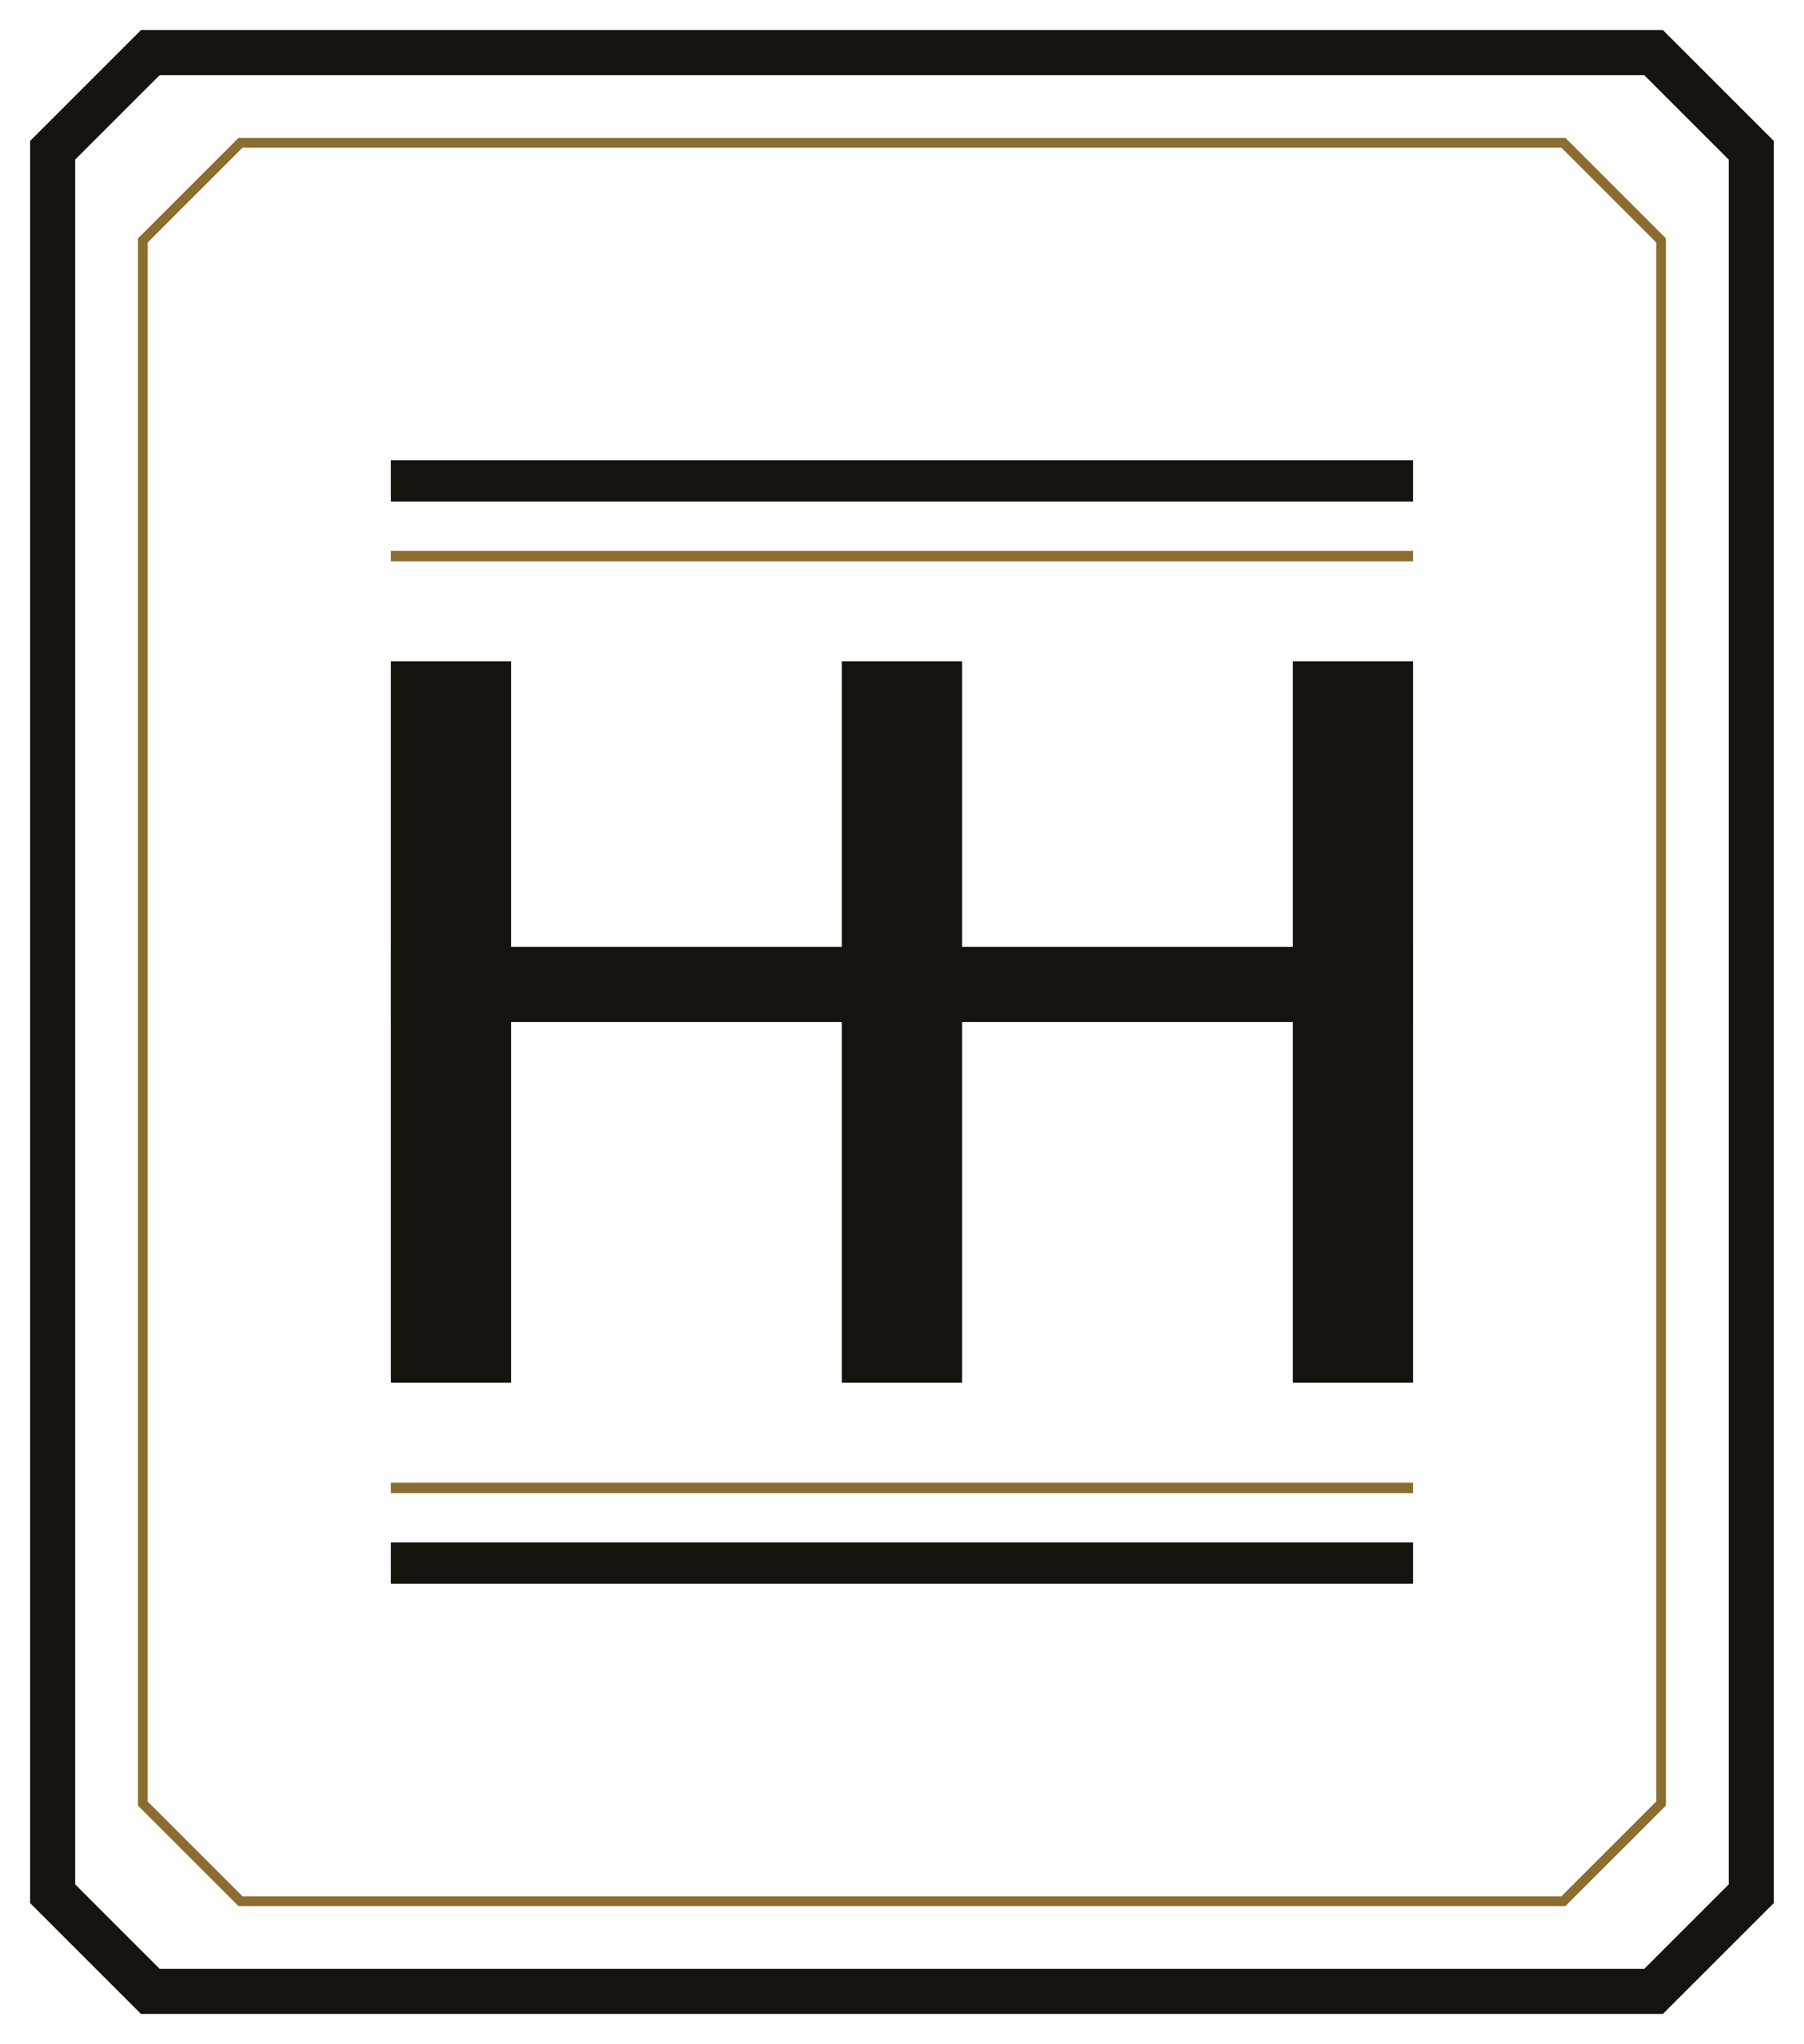
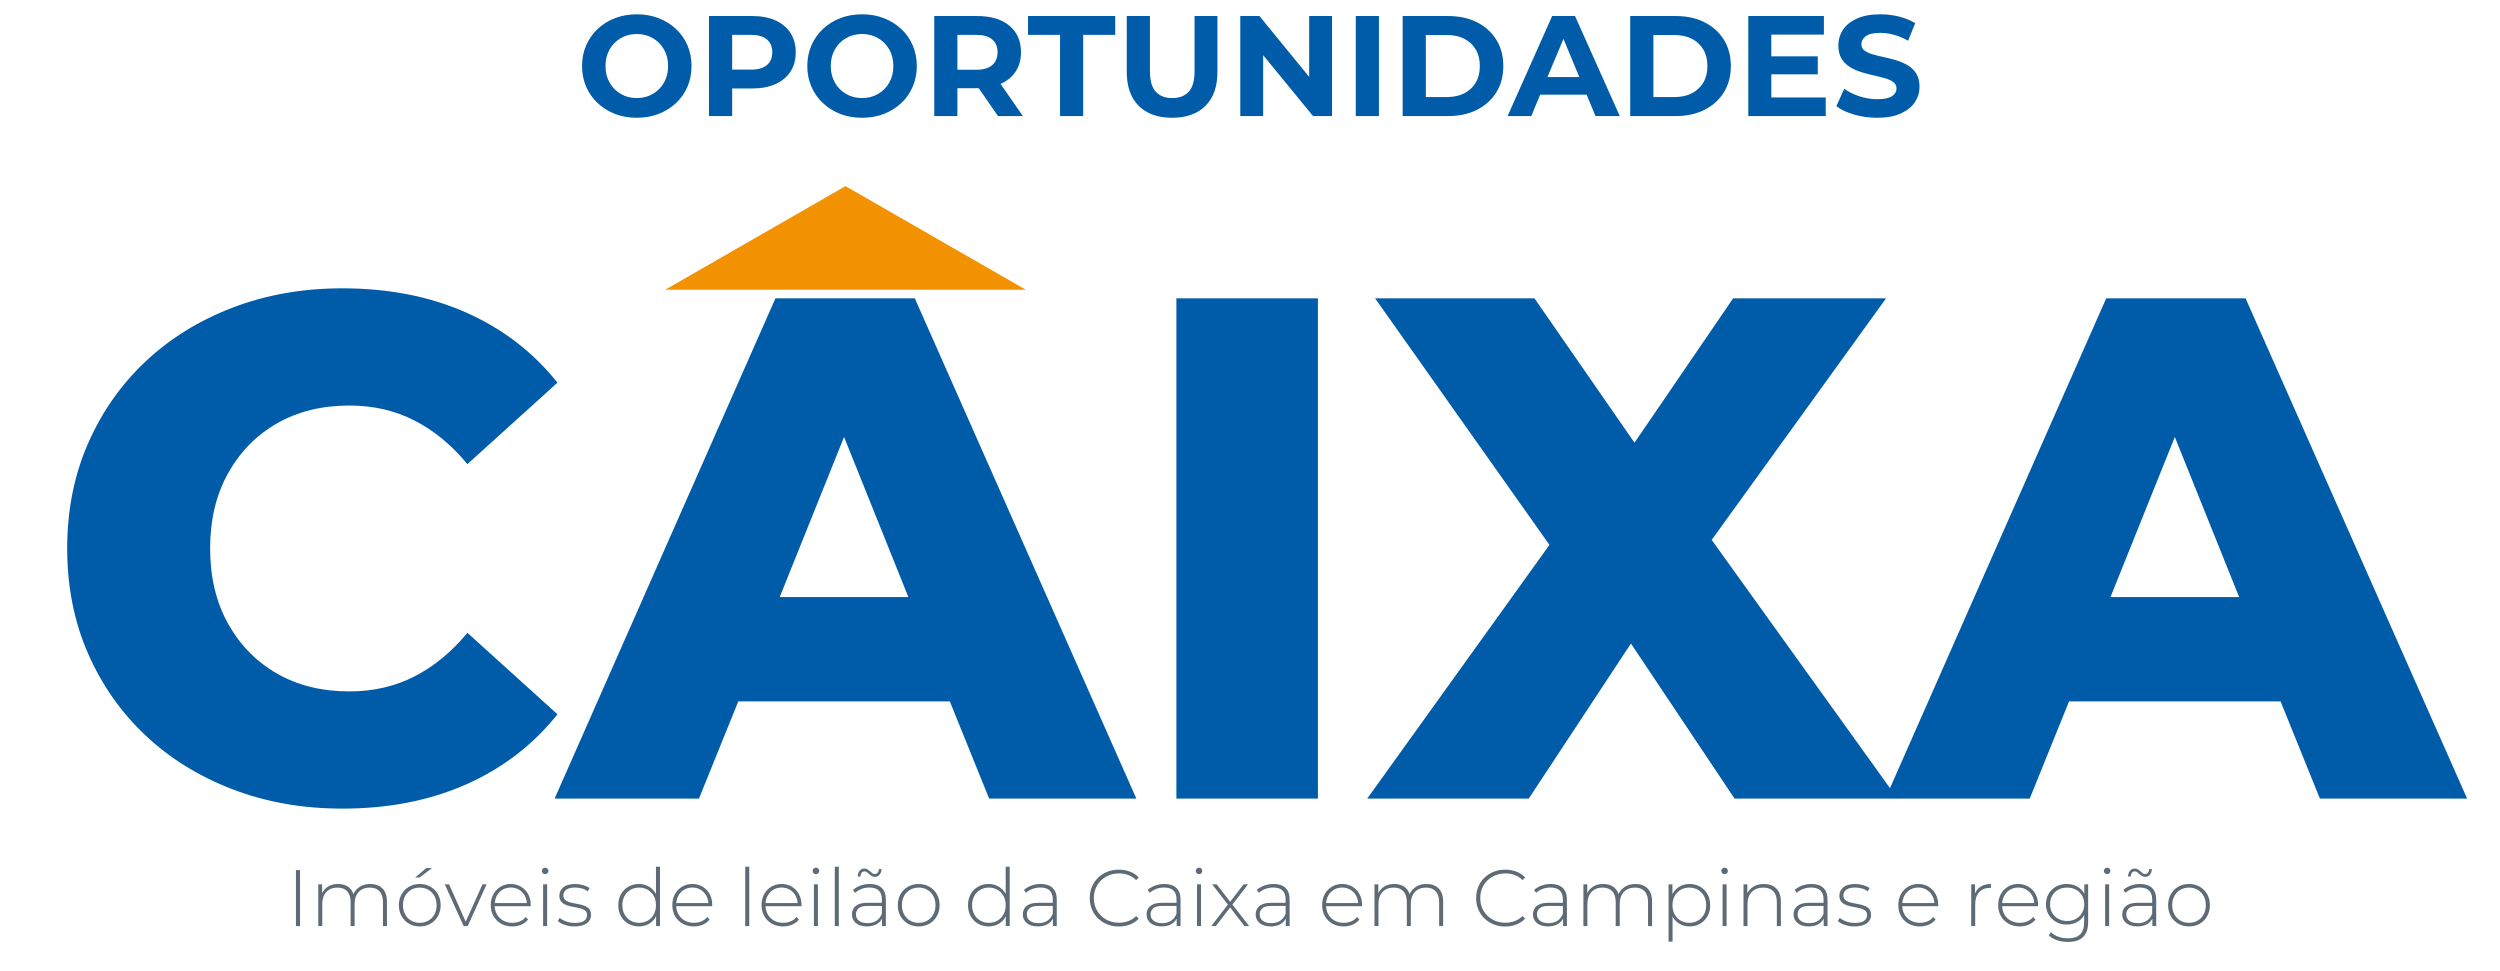
- <svg xmlns="http://www.w3.org/2000/svg" viewBox="0 0 240 272" width="240" height="272" role="img" aria-label="Herrera House">
-   <path d="M20 7 H220 L233 20 V252 L220 265 H20 L7 252 V20 Z" fill="none" stroke="#16130F" stroke-width="6" stroke-linejoin="miter" />
-   <path d="M32 19 H208 L221 32 V240 L208 253 H32 L19 240 V32 Z" fill="none" stroke="#8A6D2F" stroke-width="1.3" stroke-linejoin="miter" />
-   <path d="M52 64 H188" stroke="#16130F" stroke-width="5.5" />
-   <path d="M52 74 H188" stroke="#8A6D2F" stroke-width="1.4" />
-   <g fill="#16130F">
-     <rect x="52" y="88" width="16" height="96" />
-     <rect x="112" y="88" width="16" height="96" />
-     <rect x="172" y="88" width="16" height="96" />
-     <rect x="52" y="126" width="136" height="10" />
-   </g>
-   <path d="M52 198 H188" stroke="#8A6D2F" stroke-width="1.4" />
-   <path d="M52 208 H188" stroke="#16130F" stroke-width="5.5" />
+ <svg xmlns="http://www.w3.org/2000/svg" viewBox="0 0 839.52 325.91" role="img" aria-label="Oportunidades Caixa">
+   <path fill="#005CA9" d="M213.84 39.55L213.84 39.55Q209.86 39.55 206.52 38.26Q203.18 36.96 200.69 34.61Q198.19 32.26 196.82 29.09Q195.46 25.92 195.46 22.18L195.46 22.18Q195.46 18.43 196.82 15.26Q198.19 12.10 200.69 9.74Q203.18 7.39 206.52 6.10Q209.86 4.80 213.84 4.80L213.84 4.80Q217.82 4.80 221.16 6.10Q224.50 7.39 226.99 9.72Q229.49 12.05 230.86 15.24Q232.22 18.43 232.22 22.18L232.22 22.18Q232.22 25.92 230.86 29.11Q229.49 32.30 226.99 34.63Q224.50 36.96 221.16 38.26Q217.82 39.55 213.84 39.55ZM213.84 32.93L213.84 32.93Q216.82 32.93 219.19 31.56Q221.57 30.19 222.96 27.77Q224.35 25.34 224.35 22.18L224.35 22.18Q224.35 19.01 222.96 16.58Q221.57 14.16 219.19 12.79Q216.82 11.42 213.84 11.42L213.84 11.42Q210.86 11.42 208.49 12.79Q206.11 14.16 204.72 16.58Q203.33 19.01 203.33 22.18L203.33 22.18Q203.33 25.34 204.72 27.77Q206.11 30.19 208.49 31.56Q210.86 32.93 213.84 32.93ZM245.86 38.98L238.08 38.98L238.08 5.38L252.62 5.38Q257.09 5.38 260.38 6.84Q263.66 8.30 265.44 11.04Q267.22 13.78 267.22 17.57L267.22 17.57Q267.22 21.31 265.44 24.05Q263.66 26.78 260.38 28.25Q257.09 29.71 252.62 29.71L252.62 29.71L245.86 29.71L245.86 38.98ZM245.86 11.71L245.86 23.38L252.19 23.38Q255.74 23.38 257.54 21.84Q259.34 20.30 259.34 17.57L259.34 17.57Q259.34 14.78 257.54 13.25Q255.74 11.71 252.19 11.71L252.19 11.71L245.86 11.71ZM289.49 39.55L289.49 39.55Q285.50 39.55 282.17 38.26Q278.83 36.96 276.34 34.61Q273.84 32.26 272.47 29.09Q271.10 25.92 271.10 22.18L271.10 22.18Q271.10 18.43 272.47 15.26Q273.84 12.10 276.34 9.74Q278.83 7.39 282.17 6.10Q285.50 4.80 289.49 4.80L289.49 4.80Q293.47 4.80 296.81 6.10Q300.14 7.39 302.64 9.72Q305.14 12.05 306.50 15.24Q307.87 18.43 307.87 22.18L307.87 22.18Q307.87 25.92 306.50 29.11Q305.14 32.30 302.64 34.63Q300.14 36.96 296.81 38.26Q293.47 39.55 289.49 39.55ZM289.49 32.93L289.49 32.93Q292.46 32.93 294.84 31.56Q297.22 30.19 298.61 27.77Q300.00 25.34 300.00 22.18L300.00 22.18Q300.00 19.01 298.61 16.58Q297.22 14.16 294.84 12.79Q292.46 11.42 289.49 11.42L289.49 11.42Q286.51 11.42 284.14 12.79Q281.76 14.16 280.37 16.58Q278.98 19.01 278.98 22.18L278.98 22.18Q278.98 25.34 280.37 27.77Q281.76 30.19 284.14 31.56Q286.51 32.93 289.49 32.93ZM321.50 38.98L313.73 38.98L313.73 5.38L328.08 5.38Q335.09 5.38 338.98 8.64Q342.86 11.90 342.86 17.57L342.86 17.57Q342.86 21.31 341.06 24.02Q339.26 26.74 336.00 28.18L336.00 28.18L343.49 38.98L335.14 38.98L328.66 29.62Q328.46 29.62 328.27 29.62L328.27 29.62L321.50 29.62L321.50 38.98ZM321.50 11.71L321.50 23.42L327.84 23.42Q331.39 23.42 333.19 21.86Q334.99 20.30 334.99 17.57L334.99 17.57Q334.99 14.78 333.19 13.25Q331.39 11.71 327.84 11.71L327.84 11.71L321.50 11.71ZM363.74 38.98L355.97 38.98L355.97 11.71L345.22 11.71L345.22 5.38L374.50 5.38L374.50 11.71L363.74 11.71L363.74 38.98ZM393.60 39.55L393.60 39.55Q386.45 39.55 382.42 35.57Q378.38 31.58 378.38 24.19L378.38 24.19L378.38 5.38L386.16 5.38L386.16 23.90Q386.16 28.70 388.13 30.82Q390.10 32.93 393.65 32.93L393.65 32.93Q397.20 32.93 399.17 30.82Q401.14 28.70 401.14 23.90L401.14 23.90L401.14 5.38L408.82 5.38L408.82 24.19Q408.82 31.58 404.78 35.57Q400.75 39.55 393.60 39.55ZM424.18 38.98L416.50 38.98L416.50 5.38L422.93 5.38L439.63 25.82L439.63 5.38L447.31 5.38L447.31 38.98L440.93 38.98L424.18 18.53L424.18 38.98ZM463.06 38.98L455.28 38.98L455.28 5.38L463.06 5.38L463.06 38.98ZM486.29 38.98L471.02 38.98L471.02 5.38L486.29 5.38Q491.76 5.38 495.94 7.46Q500.11 9.55 502.46 13.32Q504.82 17.09 504.82 22.18L504.82 22.18Q504.82 27.26 502.46 31.03Q500.11 34.80 495.94 36.89Q491.76 38.98 486.29 38.98L486.29 38.98ZM478.80 11.76L478.80 32.59L485.90 32.59Q489.26 32.59 491.74 31.32Q494.21 30.05 495.58 27.72Q496.94 25.39 496.94 22.18L496.94 22.18Q496.94 18.96 495.58 16.63Q494.21 14.30 491.74 13.03Q489.26 11.76 485.90 11.76L485.90 11.76L478.80 11.76ZM514.22 38.98L506.26 38.98L521.23 5.38L528.91 5.38L543.94 38.98L535.78 38.98L532.80 31.78L517.20 31.78L514.22 38.98ZM525.02 13.06L519.65 25.87L530.35 25.87L525.02 13.06ZM562.70 38.98L547.44 38.98L547.44 5.38L562.70 5.38Q568.18 5.38 572.35 7.46Q576.53 9.55 578.88 13.32Q581.23 17.09 581.23 22.18L581.23 22.18Q581.23 27.26 578.88 31.03Q576.53 34.80 572.35 36.89Q568.18 38.98 562.70 38.98L562.70 38.98ZM555.22 11.76L555.22 32.59L562.32 32.59Q565.68 32.59 568.15 31.32Q570.62 30.05 571.99 27.72Q573.36 25.39 573.36 22.18L573.36 22.18Q573.36 18.96 571.99 16.63Q570.62 14.30 568.15 13.03Q565.68 11.76 562.32 11.76L562.32 11.76L555.22 11.76ZM613.10 38.98L587.09 38.98L587.09 5.38L612.48 5.38L612.48 11.62L594.82 11.62L594.82 18.91L610.42 18.91L610.42 24.96L594.82 24.96L594.82 32.74L613.10 32.74L613.10 38.98ZM630.34 39.55L630.34 39.55Q626.30 39.55 622.61 38.47Q618.91 37.39 616.66 35.66L616.66 35.66L619.30 29.81Q621.41 31.34 624.38 32.33Q627.36 33.31 630.38 33.31L630.38 33.31Q633.84 33.31 635.35 32.30Q636.86 31.30 636.86 29.71L636.86 29.71Q636.86 28.37 635.81 27.58Q634.75 26.78 633.00 26.28Q631.25 25.78 629.18 25.32Q627.12 24.86 625.03 24.22Q622.94 23.57 621.19 22.49Q619.44 21.41 618.38 19.66Q617.33 17.90 617.33 15.26L617.33 15.26Q617.33 12.38 618.89 10.01Q620.45 7.63 623.59 6.22Q626.74 4.80 631.49 4.80L631.49 4.80Q634.66 4.80 637.73 5.57Q640.80 6.34 643.15 7.78L643.15 7.78L640.75 13.68Q638.40 12.34 636.02 11.69Q633.65 11.04 631.44 11.04L631.44 11.04Q627.98 11.04 626.52 12.17Q625.06 13.30 625.06 14.88L625.06 14.88Q625.06 16.18 626.11 16.97Q627.17 17.76 628.90 18.26Q630.62 18.77 632.71 19.20Q634.80 19.63 636.89 20.28Q638.98 20.93 640.73 21.98Q642.48 23.04 643.54 24.77Q644.59 26.50 644.59 29.14L644.59 29.14Q644.59 31.97 643.03 34.32Q641.47 36.67 638.30 38.11Q635.14 39.55 630.34 39.55Z" />
+   <path fill="#005CA9" d="M114.96 271.54L114.96 271.54Q95.04 271.54 78.12 265.06Q61.20 258.58 48.84 246.94Q36.48 235.30 29.52 219.34Q22.56 203.38 22.56 184.18L22.56 184.18Q22.56 164.98 29.52 149.02Q36.48 133.06 48.84 121.42Q61.20 109.78 78.12 103.30Q95.04 96.82 114.96 96.82L114.96 96.82Q138.24 96.82 156.60 104.98Q174.96 113.14 187.20 128.50L187.20 128.50L156.96 155.86Q149.04 146.26 139.20 141.22Q129.36 136.18 117.36 136.18L117.36 136.18Q103.44 136.18 93.00 142.18Q82.56 148.18 76.56 158.98Q70.56 169.78 70.56 184.18L70.56 184.18Q70.56 198.58 76.56 209.38Q82.56 220.18 93.00 226.18Q103.44 232.18 117.36 232.18L117.36 232.18Q129.36 232.18 139.20 227.14Q149.04 222.10 156.96 212.50L156.96 212.50L187.20 239.86Q174.96 255.22 156.60 263.38Q138.24 271.54 114.96 271.54ZM234.72 268.18L186.24 268.18L260.40 100.18L307.20 100.18L381.60 268.18L332.16 268.18L318.96 235.54L247.92 235.54L234.72 268.18ZM283.44 146.74L261.84 200.50L305.04 200.50L283.44 146.74ZM442.56 268.18L395.04 268.18L395.04 100.18L442.56 100.18L442.56 268.18ZM513.36 268.18L459.12 268.18L520.32 182.98L461.76 100.18L515.28 100.18L548.88 148.66L582 100.18L633.36 100.18L574.80 181.30L637.20 268.18L582.48 268.18L547.68 216.10L513.36 268.18ZM681.60 268.18L633.12 268.18L707.28 100.18L754.08 100.18L828.48 268.18L779.04 268.18L765.84 235.54L694.80 235.54L681.60 268.18ZM730.32 146.74L708.72 200.50L751.92 200.50L730.32 146.74Z" />
+   <path fill="#F39200" d="M223.36 97.30L283.92 62.50L344.48 97.30Z" />
+   <path fill="#5E6A75" d="M100.75 310.99L99.38 310.99L99.38 292.18L100.75 292.18L100.75 310.99ZM108.22 310.99L106.88 310.99L106.88 296.96L108.17 296.96L108.17 299.94Q108.87 298.49 110.25 297.67Q111.63 296.85 113.54 296.85L113.54 296.85Q115.42 296.85 116.77 297.70Q118.11 298.55 118.68 300.24L118.68 300.24Q119.38 298.71 120.84 297.78Q122.31 296.85 124.35 296.85L124.35 296.85Q126.90 296.85 128.42 298.34Q129.94 299.84 129.94 302.79L129.94 302.79L129.94 310.99L128.60 310.99L128.60 302.90Q128.60 300.54 127.44 299.30Q126.28 298.06 124.21 298.06L124.21 298.06Q121.82 298.06 120.45 299.54Q119.08 301.02 119.08 303.52L119.08 303.52L119.08 310.99L117.74 310.99L117.74 302.90Q117.74 300.54 116.58 299.30Q115.42 298.06 113.35 298.06L113.35 298.06Q110.96 298.06 109.59 299.54Q108.22 301.02 108.22 303.52L108.22 303.52L108.22 310.99ZM140.96 311.10L140.96 311.10Q138.94 311.10 137.36 310.19Q135.77 309.27 134.86 307.66Q133.94 306.05 133.94 303.98L133.94 303.98Q133.94 301.88 134.86 300.28Q135.77 298.68 137.36 297.77Q138.94 296.85 140.96 296.85L140.96 296.85Q142.98 296.85 144.56 297.77Q146.15 298.68 147.06 300.28Q147.98 301.88 147.98 303.98L147.98 303.98Q147.98 306.05 147.06 307.66Q146.15 309.27 144.56 310.19Q142.98 311.10 140.96 311.10ZM140.96 309.89L140.96 309.89Q142.57 309.89 143.85 309.15Q145.13 308.41 145.87 307.07Q146.61 305.72 146.61 303.98L146.61 303.98Q146.61 302.20 145.87 300.87Q145.13 299.54 143.85 298.80Q142.57 298.06 140.96 298.06L140.96 298.06Q139.35 298.06 138.07 298.80Q136.79 299.54 136.06 300.87Q135.32 302.20 135.32 303.98L135.32 303.98Q135.32 305.72 136.06 307.07Q136.79 308.41 138.07 309.15Q139.35 309.89 140.96 309.89ZM140.88 294.68L139.43 294.68L143.16 291.50L145.10 291.50L140.88 294.68ZM157.06 310.99L155.69 310.99L149.37 296.96L150.80 296.96L156.39 309.51L162.03 296.96L163.41 296.96L157.06 310.99ZM172.03 311.10L172.03 311.10Q169.91 311.10 168.28 310.19Q166.66 309.27 165.73 307.66Q164.80 306.05 164.80 303.98L164.80 303.98Q164.80 301.88 165.68 300.28Q166.55 298.68 168.07 297.77Q169.59 296.85 171.52 296.85L171.52 296.85Q173.43 296.85 174.95 297.75Q176.47 298.65 177.34 300.24Q178.22 301.83 178.22 303.92L178.22 303.92Q178.22 304.00 178.20 304.11Q178.19 304.22 178.19 304.30L178.19 304.30L166.12 304.30Q166.20 305.97 166.98 307.23Q167.76 308.49 169.08 309.19Q170.39 309.89 172.06 309.89L172.06 309.89Q173.40 309.89 174.57 309.41Q175.74 308.92 176.55 307.93L176.55 307.93L177.33 308.81Q176.39 309.94 175.02 310.52Q173.65 311.10 172.03 311.10ZM166.15 303.25L166.15 303.25L176.93 303.25Q176.82 301.75 176.09 300.56Q175.37 299.38 174.18 298.71Q173.00 298.04 171.52 298.04L171.52 298.04Q170.04 298.04 168.86 298.71Q167.68 299.38 166.97 300.56Q166.25 301.75 166.15 303.25ZM183.73 310.99L182.38 310.99L182.38 296.96L183.73 296.96L183.73 310.99ZM183.05 293.55L183.05 293.55Q182.60 293.55 182.28 293.22Q181.95 292.90 181.95 292.47L181.95 292.47Q181.95 292.01 182.28 291.69Q182.60 291.37 183.05 291.37L183.05 291.37Q183.51 291.37 183.83 291.68Q184.16 291.99 184.16 292.44L184.16 292.44Q184.16 292.90 183.85 293.22Q183.54 293.55 183.05 293.55ZM192.95 311.10L192.95 311.10Q191.20 311.10 189.68 310.59Q188.16 310.08 187.33 309.30L187.33 309.30L187.95 308.22Q188.75 308.92 190.10 309.42Q191.44 309.92 193.00 309.92L193.00 309.92Q195.23 309.92 196.19 309.19Q197.14 308.47 197.14 307.28L197.14 307.28Q197.14 306.42 196.64 305.93Q196.15 305.43 195.31 305.16Q194.48 304.89 193.48 304.72Q192.49 304.54 191.50 304.33Q190.50 304.11 189.67 303.71Q188.83 303.30 188.34 302.59Q187.84 301.88 187.84 300.70L187.84 300.70Q187.84 299.11 189.17 297.98Q190.50 296.85 193.16 296.85L193.16 296.85Q194.48 296.85 195.81 297.23Q197.14 297.61 197.97 298.22L197.97 298.22L197.35 299.30Q196.47 298.65 195.37 298.34Q194.26 298.04 193.13 298.04L193.13 298.04Q191.09 298.04 190.14 298.79Q189.18 299.54 189.18 300.67L189.18 300.67Q189.18 301.56 189.68 302.08Q190.18 302.61 191.01 302.89Q191.84 303.17 192.84 303.34Q193.83 303.52 194.83 303.73Q195.82 303.95 196.66 304.34Q197.49 304.73 197.99 305.41Q198.48 306.10 198.48 307.26L198.48 307.26Q198.48 308.98 197.06 310.04Q195.63 311.10 192.95 311.10ZM214.56 311.10L214.56 311.10Q212.60 311.10 211.02 310.20Q209.45 309.30 208.54 307.69Q207.62 306.07 207.62 303.98L207.62 303.98Q207.62 301.85 208.54 300.25Q209.45 298.65 211.02 297.75Q212.60 296.85 214.56 296.85L214.56 296.85Q216.41 296.85 217.92 297.73Q219.42 298.60 220.28 300.19L220.28 300.19L220.28 291.05L221.63 291.05L221.63 310.99L220.31 310.99L220.31 307.69Q219.50 309.30 217.99 310.20Q216.47 311.10 214.56 311.10ZM214.64 309.89L214.64 309.89Q216.25 309.89 217.53 309.15Q218.81 308.41 219.54 307.07Q220.28 305.72 220.28 303.98L220.28 303.98Q220.28 302.20 219.54 300.87Q218.81 299.54 217.53 298.80Q216.25 298.06 214.64 298.06L214.64 298.06Q213.03 298.06 211.75 298.80Q210.47 299.54 209.73 300.87Q208.99 302.20 208.99 303.98L208.99 303.98Q208.99 305.72 209.73 307.07Q210.47 308.41 211.75 309.15Q213.03 309.89 214.64 309.89ZM233.00 311.10L233.00 311.10Q230.87 311.10 229.25 310.19Q227.62 309.27 226.69 307.66Q225.77 306.05 225.77 303.98L225.77 303.98Q225.77 301.88 226.64 300.28Q227.51 298.68 229.03 297.77Q230.55 296.85 232.49 296.85L232.49 296.85Q234.40 296.85 235.91 297.75Q237.43 298.65 238.31 300.24Q239.18 301.83 239.18 303.92L239.18 303.92Q239.18 304.00 239.17 304.11Q239.15 304.22 239.15 304.30L239.15 304.30L227.08 304.30Q227.16 305.97 227.94 307.23Q228.72 308.49 230.04 309.19Q231.36 309.89 233.02 309.89L233.02 309.89Q234.37 309.89 235.54 309.41Q236.71 308.92 237.51 307.93L237.51 307.93L238.29 308.81Q237.35 309.94 235.98 310.52Q234.61 311.10 233.00 311.10ZM227.11 303.25L227.11 303.25L237.89 303.25Q237.78 301.75 237.06 300.56Q236.33 299.38 235.15 298.71Q233.97 298.04 232.49 298.04L232.49 298.04Q231.01 298.04 229.83 298.71Q228.64 299.38 227.93 300.56Q227.22 301.75 227.11 303.25ZM251.60 310.99L250.25 310.99L250.25 291.05L251.60 291.05L251.60 310.99ZM262.97 311.10L262.97 311.10Q260.85 311.10 259.22 310.19Q257.59 309.27 256.67 307.66Q255.74 306.05 255.74 303.98L255.74 303.98Q255.74 301.88 256.61 300.28Q257.49 298.68 259.00 297.77Q260.52 296.85 262.46 296.85L262.46 296.85Q264.37 296.85 265.89 297.75Q267.40 298.65 268.28 300.24Q269.15 301.83 269.15 303.92L269.15 303.92Q269.15 304.00 269.14 304.11Q269.12 304.22 269.12 304.30L269.12 304.30L257.06 304.30Q257.14 305.97 257.92 307.23Q258.70 308.49 260.01 309.19Q261.33 309.89 263.00 309.89L263.00 309.89Q264.34 309.89 265.51 309.41Q266.68 308.92 267.48 307.93L267.48 307.93L268.26 308.81Q267.32 309.94 265.95 310.52Q264.58 311.10 262.97 311.10ZM257.08 303.25L257.08 303.25L267.86 303.25Q267.75 301.75 267.03 300.56Q266.30 299.38 265.12 298.71Q263.94 298.04 262.46 298.04L262.46 298.04Q260.98 298.04 259.80 298.71Q258.61 299.38 257.90 300.56Q257.19 301.75 257.08 303.25ZM274.66 310.99L273.32 310.99L273.32 296.96L274.66 296.96L274.66 310.99ZM273.99 293.55L273.99 293.55Q273.53 293.55 273.21 293.22Q272.89 292.90 272.89 292.47L272.89 292.47Q272.89 292.01 273.21 291.69Q273.53 291.37 273.99 291.37L273.99 291.37Q274.45 291.37 274.77 291.68Q275.09 291.99 275.09 292.44L275.09 292.44Q275.09 292.90 274.78 293.22Q274.47 293.55 273.99 293.55ZM281.68 310.99L280.33 310.99L280.33 291.05L281.68 291.05L281.68 310.99ZM297.48 310.99L296.19 310.99L296.19 308.49Q295.55 309.70 294.27 310.40Q292.99 311.10 291.14 311.10L291.14 311.10Q288.77 311.10 287.43 309.98Q286.09 308.87 286.09 307.09L286.09 307.09Q286.09 306.02 286.58 305.13Q287.08 304.25 288.22 303.71Q289.37 303.17 291.33 303.17L291.33 303.17L296.14 303.17L296.14 302.04Q296.14 298.04 291.97 298.04L291.97 298.04Q290.52 298.04 289.26 298.53Q287.99 299.03 287.13 299.81L287.13 299.81L286.46 298.84Q287.51 297.90 288.98 297.38Q290.44 296.85 292.08 296.85L292.08 296.85Q294.69 296.85 296.09 298.17Q297.48 299.49 297.48 302.09L297.48 302.09L297.48 310.99ZM296.14 306.85L296.14 306.85L296.14 304.22L291.35 304.22Q289.18 304.22 288.30 305.02Q287.43 305.83 287.43 307.04L287.43 307.04Q287.43 308.41 288.45 309.20Q289.47 310.00 291.33 310.00L291.33 310.00Q293.10 310.00 294.32 309.19Q295.55 308.38 296.14 306.85ZM293.80 294.46L293.80 294.46Q293.18 294.46 292.73 294.18Q292.27 293.90 291.88 293.53Q291.49 293.17 291.13 292.89Q290.76 292.61 290.33 292.61L290.33 292.61Q289.71 292.61 289.34 293.08Q288.96 293.55 288.91 294.35L288.91 294.35L288.02 294.35Q288.07 293.14 288.68 292.40Q289.28 291.67 290.25 291.67L290.25 291.67Q290.87 291.67 291.33 291.95Q291.78 292.23 292.17 292.59Q292.56 292.96 292.93 293.24Q293.29 293.52 293.72 293.52L293.72 293.52Q294.34 293.52 294.71 293.05Q295.09 292.58 295.14 291.83L295.14 291.83L296.03 291.83Q295.98 292.98 295.37 293.72Q294.77 294.46 293.80 294.46ZM308.50 311.10L308.50 311.10Q306.49 311.10 304.90 310.19Q303.32 309.27 302.40 307.66Q301.49 306.05 301.49 303.98L301.49 303.98Q301.49 301.88 302.40 300.28Q303.32 298.68 304.90 297.77Q306.49 296.85 308.50 296.85L308.50 296.85Q310.52 296.85 312.11 297.77Q313.69 298.68 314.61 300.28Q315.52 301.88 315.52 303.98L315.52 303.98Q315.52 306.05 314.61 307.66Q313.69 309.27 312.11 310.19Q310.52 311.10 308.50 311.10ZM308.50 309.89L308.50 309.89Q310.12 309.89 311.39 309.15Q312.67 308.41 313.41 307.07Q314.15 305.72 314.15 303.98L314.15 303.98Q314.15 302.20 313.41 300.87Q312.67 299.54 311.39 298.80Q310.12 298.06 308.50 298.06L308.50 298.06Q306.89 298.06 305.61 298.80Q304.34 299.54 303.60 300.87Q302.86 302.20 302.86 303.98L302.86 303.98Q302.86 305.72 303.60 307.07Q304.34 308.41 305.61 309.15Q306.89 309.89 308.50 309.89ZM332.00 311.10L332.00 311.10Q330.03 311.10 328.46 310.20Q326.89 309.30 325.98 307.69Q325.06 306.07 325.06 303.98L325.06 303.98Q325.06 301.85 325.98 300.25Q326.89 298.65 328.46 297.75Q330.03 296.85 332.00 296.85L332.00 296.85Q333.85 296.85 335.36 297.73Q336.86 298.60 337.72 300.19L337.72 300.19L337.72 291.05L339.07 291.05L339.07 310.99L337.75 310.99L337.75 307.69Q336.94 309.30 335.42 310.20Q333.91 311.10 332.00 311.10ZM332.08 309.89L332.08 309.89Q333.69 309.89 334.97 309.15Q336.24 308.41 336.98 307.07Q337.72 305.72 337.72 303.98L337.72 303.98Q337.72 302.20 336.98 300.87Q336.24 299.54 334.97 298.80Q333.69 298.06 332.08 298.06L332.08 298.06Q330.46 298.06 329.19 298.80Q327.91 299.54 327.17 300.87Q326.43 302.20 326.43 303.98L326.43 303.98Q326.43 305.72 327.17 307.07Q327.91 308.41 329.19 309.15Q330.46 309.89 332.08 309.89ZM354.87 310.99L353.58 310.99L353.58 308.49Q352.94 309.70 351.66 310.40Q350.38 311.10 348.53 311.10L348.53 311.10Q346.16 311.10 344.82 309.98Q343.47 308.87 343.47 307.09L343.47 307.09Q343.47 306.02 343.97 305.13Q344.47 304.25 345.61 303.71Q346.75 303.17 348.72 303.17L348.72 303.17L353.53 303.17L353.53 302.04Q353.53 298.04 349.36 298.04L349.36 298.04Q347.91 298.04 346.65 298.53Q345.38 299.03 344.52 299.81L344.52 299.81L343.85 298.84Q344.90 297.90 346.36 297.38Q347.83 296.85 349.47 296.85L349.47 296.85Q352.08 296.85 353.47 298.17Q354.87 299.49 354.87 302.09L354.87 302.09L354.87 310.99ZM353.53 306.85L353.53 306.85L353.53 304.22L348.74 304.22Q346.57 304.22 345.69 305.02Q344.82 305.83 344.82 307.04L344.82 307.04Q344.82 308.41 345.84 309.20Q346.86 310.00 348.72 310.00L348.72 310.00Q350.49 310.00 351.71 309.19Q352.94 308.38 353.53 306.85ZM375.70 311.13L375.70 311.13Q373.61 311.13 371.83 310.41Q370.06 309.70 368.73 308.41Q367.40 307.12 366.67 305.37Q365.95 303.63 365.95 301.58L365.95 301.58Q365.95 299.51 366.67 297.78Q367.40 296.05 368.73 294.76Q370.06 293.47 371.83 292.75Q373.61 292.04 375.70 292.04L375.70 292.04Q377.69 292.04 379.43 292.69Q381.16 293.33 382.40 294.65L382.40 294.65L381.54 295.54Q380.33 294.35 378.86 293.83Q377.40 293.30 375.76 293.30L375.76 293.30Q373.34 293.30 371.43 294.39Q369.52 295.48 368.42 297.35Q367.32 299.22 367.32 301.58L367.32 301.58Q367.32 303.95 368.42 305.82Q369.52 307.69 371.43 308.77Q373.34 309.86 375.76 309.86L375.76 309.86Q377.40 309.86 378.86 309.33Q380.33 308.79 381.54 307.61L381.54 307.61L382.40 308.49Q381.16 309.81 379.43 310.47Q377.69 311.13 375.70 311.13ZM396.43 310.99L395.14 310.99L395.14 308.49Q394.49 309.70 393.22 310.40Q391.94 311.10 390.08 311.10L390.08 311.10Q387.72 311.10 386.38 309.98Q385.03 308.87 385.03 307.09L385.03 307.09Q385.03 306.02 385.53 305.13Q386.03 304.25 387.17 303.71Q388.31 303.17 390.27 303.17L390.27 303.17L395.08 303.17L395.08 302.04Q395.08 298.04 390.92 298.04L390.92 298.04Q389.47 298.04 388.20 298.53Q386.94 299.03 386.08 299.81L386.08 299.81L385.41 298.84Q386.46 297.90 387.92 297.38Q389.39 296.85 391.03 296.85L391.03 296.85Q393.63 296.85 395.03 298.17Q396.43 299.49 396.43 302.09L396.43 302.09L396.43 310.99ZM395.08 306.85L395.08 306.85L395.08 304.22L390.30 304.22Q388.12 304.22 387.25 305.02Q386.38 305.83 386.38 307.04L386.38 307.04Q386.38 308.41 387.40 309.20Q388.42 310.00 390.27 310.00L390.27 310.00Q392.05 310.00 393.27 309.19Q394.49 308.38 395.08 306.85ZM403.31 310.99L401.97 310.99L401.97 296.96L403.31 296.96L403.31 310.99ZM402.64 293.55L402.64 293.55Q402.18 293.55 401.86 293.22Q401.54 292.90 401.54 292.47L401.54 292.47Q401.54 292.01 401.86 291.69Q402.18 291.37 402.64 291.37L402.64 291.37Q403.09 291.37 403.42 291.68Q403.74 291.99 403.74 292.44L403.74 292.44Q403.74 292.90 403.43 293.22Q403.12 293.55 402.64 293.55ZM408.28 310.99L406.75 310.99L412.34 303.76L407.05 296.96L408.58 296.96L413.09 302.82L417.61 296.96L419.11 296.96L413.85 303.76L419.49 310.99L417.91 310.99L413.09 304.73L408.28 310.99ZM433.07 310.99L431.78 310.99L431.78 308.49Q431.13 309.70 429.85 310.40Q428.58 311.10 426.72 311.10L426.72 311.10Q424.36 311.10 423.01 309.98Q421.67 308.87 421.67 307.09L421.67 307.09Q421.67 306.02 422.17 305.13Q422.66 304.25 423.81 303.71Q424.95 303.17 426.91 303.17L426.91 303.17L431.72 303.17L431.72 302.04Q431.72 298.04 427.56 298.04L427.56 298.04Q426.10 298.04 424.84 298.53Q423.58 299.03 422.72 299.81L422.72 299.81L422.04 298.84Q423.09 297.90 424.56 297.38Q426.02 296.85 427.66 296.85L427.66 296.85Q430.27 296.85 431.67 298.17Q433.07 299.49 433.07 302.09L433.07 302.09L433.07 310.99ZM431.72 306.85L431.72 306.85L431.72 304.22L426.94 304.22Q424.76 304.22 423.89 305.02Q423.01 305.83 423.01 307.04L423.01 307.04Q423.01 308.41 424.03 309.20Q425.06 310.00 426.91 310.00L426.91 310.00Q428.68 310.00 429.91 309.19Q431.13 308.38 431.72 306.85ZM451.21 311.10L451.21 311.10Q449.09 311.10 447.46 310.19Q445.83 309.27 444.91 307.66Q443.98 306.05 443.98 303.98L443.98 303.98Q443.98 301.88 444.85 300.28Q445.73 298.68 447.24 297.77Q448.76 296.85 450.70 296.85L450.70 296.85Q452.61 296.85 454.13 297.75Q455.64 298.65 456.52 300.24Q457.39 301.83 457.39 303.92L457.39 303.92Q457.39 304.00 457.38 304.11Q457.37 304.22 457.37 304.30L457.37 304.30L445.30 304.30Q445.38 305.97 446.16 307.23Q446.94 308.49 448.25 309.19Q449.57 309.89 451.24 309.89L451.24 309.89Q452.58 309.89 453.75 309.41Q454.92 308.92 455.73 307.93L455.73 307.93L456.50 308.81Q455.56 309.94 454.19 310.52Q452.82 311.10 451.21 311.10ZM445.32 303.25L445.32 303.25L456.10 303.25Q455.99 301.75 455.27 300.56Q454.54 299.38 453.36 298.71Q452.18 298.04 450.70 298.04L450.70 298.04Q449.22 298.04 448.04 298.71Q446.86 299.38 446.14 300.56Q445.43 301.75 445.32 303.25ZM462.90 310.99L461.56 310.99L461.56 296.96L462.85 296.96L462.85 299.94Q463.55 298.49 464.93 297.67Q466.32 296.85 468.22 296.85L468.22 296.85Q470.11 296.85 471.45 297.70Q472.79 298.55 473.36 300.24L473.36 300.24Q474.06 298.71 475.52 297.78Q476.99 296.85 479.03 296.85L479.03 296.85Q481.58 296.85 483.10 298.34Q484.62 299.84 484.62 302.79L484.62 302.79L484.62 310.99L483.28 310.99L483.28 302.90Q483.28 300.54 482.12 299.30Q480.97 298.06 478.90 298.06L478.90 298.06Q476.50 298.06 475.13 299.54Q473.76 301.02 473.76 303.52L473.76 303.52L473.76 310.99L472.42 310.99L472.42 302.90Q472.42 300.54 471.26 299.30Q470.11 298.06 468.04 298.06L468.04 298.06Q465.64 298.06 464.27 299.54Q462.90 301.02 462.90 303.52L462.90 303.52L462.90 310.99ZM505.45 311.13L505.45 311.13Q503.36 311.13 501.58 310.41Q499.81 309.70 498.48 308.41Q497.15 307.12 496.42 305.37Q495.70 303.63 495.70 301.58L495.70 301.58Q495.70 299.51 496.42 297.78Q497.15 296.05 498.48 294.76Q499.81 293.47 501.58 292.75Q503.36 292.04 505.45 292.04L505.45 292.04Q507.44 292.04 509.18 292.69Q510.91 293.33 512.15 294.65L512.15 294.65L511.29 295.54Q510.08 294.35 508.61 293.83Q507.15 293.30 505.51 293.30L505.51 293.30Q503.09 293.30 501.18 294.39Q499.27 295.48 498.17 297.35Q497.07 299.22 497.07 301.58L497.07 301.58Q497.07 303.95 498.17 305.82Q499.27 307.69 501.18 308.77Q503.09 309.86 505.51 309.86L505.51 309.86Q507.15 309.86 508.61 309.33Q510.08 308.79 511.29 307.61L511.29 307.61L512.15 308.49Q510.91 309.81 509.18 310.47Q507.44 311.13 505.45 311.13ZM526.18 310.99L524.89 310.99L524.89 308.49Q524.24 309.70 522.97 310.40Q521.69 311.10 519.83 311.10L519.83 311.10Q517.47 311.10 516.12 309.98Q514.78 308.87 514.78 307.09L514.78 307.09Q514.78 306.02 515.28 305.13Q515.78 304.25 516.92 303.71Q518.06 303.17 520.02 303.17L520.02 303.17L524.83 303.17L524.83 302.04Q524.83 298.04 520.67 298.04L520.67 298.04Q519.22 298.04 517.95 298.53Q516.69 299.03 515.83 299.81L515.83 299.81L515.16 298.84Q516.21 297.90 517.67 297.38Q519.14 296.85 520.78 296.85L520.78 296.85Q523.38 296.85 524.78 298.17Q526.18 299.49 526.18 302.09L526.18 302.09L526.18 310.99ZM524.83 306.85L524.83 306.85L524.83 304.22L520.05 304.22Q517.87 304.22 517.00 305.02Q516.12 305.83 516.12 307.04L516.12 307.04Q516.12 308.41 517.15 309.20Q518.17 310.00 520.02 310.00L520.02 310.00Q521.80 310.00 523.02 309.19Q524.24 308.38 524.83 306.85ZM533.06 310.99L531.72 310.99L531.72 296.96L533.01 296.96L533.01 299.94Q533.70 298.49 535.09 297.67Q536.47 296.85 538.38 296.85L538.38 296.85Q540.26 296.85 541.61 297.70Q542.95 298.55 543.52 300.24L543.52 300.24Q544.21 298.71 545.68 297.78Q547.14 296.85 549.19 296.85L549.19 296.85Q551.74 296.85 553.26 298.34Q554.78 299.84 554.78 302.79L554.78 302.79L554.78 310.99L553.43 310.99L553.43 302.90Q553.43 300.54 552.28 299.30Q551.12 298.06 549.05 298.06L549.05 298.06Q546.66 298.06 545.29 299.54Q543.92 301.02 543.92 303.52L543.92 303.52L543.92 310.99L542.57 310.99L542.57 302.90Q542.57 300.54 541.42 299.30Q540.26 298.06 538.19 298.06L538.19 298.06Q535.80 298.06 534.43 299.54Q533.06 301.02 533.06 303.52L533.06 303.52L533.06 310.99ZM567.36 311.10L567.36 311.10Q565.50 311.10 564.00 310.23Q562.49 309.35 561.66 307.77L561.66 307.77L561.66 316.21L560.32 316.21L560.32 296.96L561.61 296.96L561.61 300.27Q562.44 298.65 563.94 297.75Q565.45 296.85 567.36 296.85L567.36 296.85Q569.35 296.85 570.91 297.75Q572.47 298.65 573.38 300.27Q574.29 301.88 574.29 303.98L574.29 303.98Q574.29 306.10 573.38 307.70Q572.47 309.30 570.91 310.20Q569.35 311.10 567.36 311.10ZM567.28 309.89L567.28 309.89Q568.89 309.89 570.18 309.15Q571.47 308.41 572.21 307.08Q572.95 305.75 572.95 303.98L572.95 303.98Q572.95 302.23 572.21 300.89Q571.47 299.54 570.18 298.80Q568.89 298.06 567.28 298.06L567.28 298.06Q565.66 298.06 564.39 298.80Q563.11 299.54 562.37 300.89Q561.63 302.23 561.63 303.98L561.63 303.98Q561.63 305.75 562.37 307.08Q563.11 308.41 564.39 309.15Q565.66 309.89 567.28 309.89ZM579.80 310.99L578.46 310.99L578.46 296.96L579.80 296.96L579.80 310.99ZM579.13 293.55L579.13 293.55Q578.67 293.55 578.35 293.22Q578.03 292.90 578.03 292.47L578.03 292.47Q578.03 292.01 578.35 291.69Q578.67 291.37 579.13 291.37L579.13 291.37Q579.59 291.37 579.91 291.68Q580.23 291.99 580.23 292.44L580.23 292.44Q580.23 292.90 579.92 293.22Q579.62 293.55 579.13 293.55ZM586.82 310.99L585.48 310.99L585.48 296.96L586.77 296.96L586.77 299.97Q587.49 298.52 588.92 297.69Q590.34 296.85 592.33 296.85L592.33 296.85Q594.88 296.85 596.46 298.34Q598.03 299.84 598.03 302.79L598.03 302.79L598.03 310.99L596.68 310.99L596.68 302.90Q596.68 300.54 595.49 299.30Q594.29 298.06 592.14 298.06L592.14 298.06Q589.67 298.06 588.24 299.54Q586.82 301.02 586.82 303.52L586.82 303.52L586.82 310.99ZM613.70 310.99L612.41 310.99L612.41 308.49Q611.76 309.70 610.49 310.40Q609.21 311.10 607.36 311.10L607.36 311.10Q604.99 311.10 603.65 309.98Q602.30 308.87 602.30 307.09L602.30 307.09Q602.30 306.02 602.80 305.13Q603.30 304.25 604.44 303.71Q605.58 303.17 607.54 303.17L607.54 303.17L612.36 303.17L612.36 302.04Q612.36 298.04 608.19 298.04L608.19 298.04Q606.74 298.04 605.47 298.53Q604.21 299.03 603.35 299.81L603.35 299.81L602.68 298.84Q603.73 297.90 605.19 297.38Q606.66 296.85 608.30 296.85L608.30 296.85Q610.90 296.85 612.30 298.17Q613.70 299.49 613.70 302.09L613.70 302.09L613.70 310.99ZM612.36 306.85L612.36 306.85L612.36 304.22L607.57 304.22Q605.39 304.22 604.52 305.02Q603.65 305.83 603.65 307.04L603.65 307.04Q603.65 308.41 604.67 309.20Q605.69 310.00 607.54 310.00L607.54 310.00Q609.32 310.00 610.54 309.19Q611.76 308.38 612.36 306.85ZM622.78 311.10L622.78 311.10Q621.04 311.10 619.52 310.59Q618.00 310.08 617.17 309.30L617.17 309.30L617.78 308.22Q618.59 308.92 619.94 309.42Q621.28 309.92 622.84 309.92L622.84 309.92Q625.07 309.92 626.02 309.19Q626.98 308.47 626.98 307.28L626.98 307.28Q626.98 306.42 626.48 305.93Q625.98 305.43 625.15 305.16Q624.32 304.89 623.32 304.72Q622.33 304.54 621.33 304.33Q620.34 304.11 619.51 303.71Q618.67 303.30 618.17 302.59Q617.68 301.88 617.68 300.70L617.68 300.70Q617.68 299.11 619.01 297.98Q620.34 296.85 623.00 296.85L623.00 296.85Q624.32 296.85 625.65 297.23Q626.98 297.61 627.81 298.22L627.81 298.22L627.19 299.30Q626.31 298.65 625.20 298.34Q624.10 298.04 622.97 298.04L622.97 298.04Q620.93 298.04 619.98 298.79Q619.02 299.54 619.02 300.67L619.02 300.67Q619.02 301.56 619.52 302.08Q620.02 302.61 620.85 302.89Q621.68 303.17 622.68 303.34Q623.67 303.52 624.67 303.73Q625.66 303.95 626.49 304.34Q627.33 304.73 627.82 305.41Q628.32 306.10 628.32 307.26L628.32 307.26Q628.32 308.98 626.90 310.04Q625.47 311.10 622.78 311.10ZM644.69 311.10L644.69 311.10Q642.57 311.10 640.94 310.19Q639.32 309.27 638.39 307.66Q637.46 306.05 637.46 303.98L637.46 303.98Q637.46 301.88 638.33 300.28Q639.21 298.68 640.73 297.77Q642.25 296.85 644.18 296.85L644.18 296.85Q646.09 296.85 647.61 297.75Q649.13 298.65 650.00 300.24Q650.87 301.83 650.87 303.92L650.87 303.92Q650.87 304.00 650.86 304.11Q650.85 304.22 650.85 304.30L650.85 304.30L638.78 304.30Q638.86 305.97 639.64 307.23Q640.42 308.49 641.74 309.19Q643.05 309.89 644.72 309.89L644.72 309.89Q646.06 309.89 647.23 309.41Q648.40 308.92 649.21 307.93L649.21 307.93L649.99 308.81Q649.05 309.94 647.68 310.52Q646.30 311.10 644.69 311.10ZM638.81 303.25L638.81 303.25L649.58 303.25Q649.48 301.75 648.75 300.56Q648.02 299.38 646.84 298.71Q645.66 298.04 644.18 298.04L644.18 298.04Q642.70 298.04 641.52 298.71Q640.34 299.38 639.62 300.56Q638.91 301.75 638.81 303.25ZM663.29 310.99L661.95 310.99L661.95 296.96L663.24 296.96L663.24 300.02Q663.88 298.49 665.24 297.67Q666.60 296.85 668.59 296.85L668.59 296.85L668.59 298.17Q668.51 298.17 668.43 298.16Q668.35 298.14 668.27 298.14L668.27 298.14Q665.93 298.14 664.61 299.61Q663.29 301.07 663.29 303.68L663.29 303.68L663.29 310.99ZM678.24 311.10L678.24 311.10Q676.11 311.10 674.49 310.19Q672.86 309.27 671.93 307.66Q671.01 306.05 671.01 303.98L671.01 303.98Q671.01 301.88 671.88 300.28Q672.75 298.68 674.27 297.77Q675.79 296.85 677.73 296.85L677.73 296.85Q679.64 296.85 681.15 297.75Q682.67 298.65 683.55 300.24Q684.42 301.83 684.42 303.92L684.42 303.92Q684.42 304.00 684.41 304.11Q684.39 304.22 684.39 304.30L684.39 304.30L672.32 304.30Q672.41 305.97 673.18 307.23Q673.96 308.49 675.28 309.19Q676.60 309.89 678.26 309.89L678.26 309.89Q679.61 309.89 680.78 309.41Q681.95 308.92 682.75 307.93L682.75 307.93L683.53 308.81Q682.59 309.94 681.22 310.52Q679.85 311.10 678.24 311.10ZM672.35 303.25L672.35 303.25L683.13 303.25Q683.02 301.75 682.30 300.56Q681.57 299.38 680.39 298.71Q679.21 298.04 677.73 298.04L677.73 298.04Q676.25 298.04 675.07 298.71Q673.88 299.38 673.17 300.56Q672.46 301.75 672.35 303.25ZM694.42 316.31L694.42 316.31Q692.51 316.31 690.79 315.74Q689.07 315.16 688.00 314.08L688.00 314.08L688.72 313.06Q689.77 314.03 691.23 314.57Q692.70 315.10 694.39 315.10L694.39 315.10Q697.19 315.10 698.53 313.77Q699.88 312.44 699.88 309.65L699.88 309.65L699.88 307.26Q699.04 308.79 697.50 309.63Q695.95 310.48 694.04 310.48L694.04 310.48Q692.05 310.48 690.48 309.61Q688.91 308.73 687.98 307.20Q687.05 305.67 687.05 303.65L687.05 303.65Q687.05 301.64 687.98 300.11Q688.91 298.57 690.48 297.71Q692.05 296.85 694.04 296.85L694.04 296.85Q695.98 296.85 697.54 297.71Q699.10 298.57 699.93 300.13L699.93 300.13L699.93 296.96L701.22 296.96L701.22 309.49Q701.22 313.01 699.51 314.66Q697.81 316.31 694.42 316.31ZM694.15 309.27L694.15 309.27Q695.82 309.27 697.12 308.56Q698.42 307.85 699.16 306.58Q699.90 305.32 699.90 303.65L699.90 303.65Q699.90 301.99 699.16 300.72Q698.42 299.46 697.12 298.76Q695.82 298.06 694.15 298.06L694.15 298.06Q692.51 298.06 691.21 298.76Q689.90 299.46 689.16 300.72Q688.43 301.99 688.43 303.65L688.43 303.65Q688.43 305.32 689.16 306.58Q689.90 307.85 691.21 308.56Q692.51 309.27 694.15 309.27ZM708.26 310.99L706.92 310.99L706.92 296.96L708.26 296.96L708.26 310.99ZM707.59 293.55L707.59 293.55Q707.13 293.55 706.81 293.22Q706.49 292.90 706.49 292.47L706.49 292.47Q706.49 292.01 706.81 291.69Q707.13 291.37 707.59 291.37L707.59 291.37Q708.05 291.37 708.37 291.68Q708.69 291.99 708.69 292.44L708.69 292.44Q708.69 292.90 708.38 293.22Q708.07 293.55 707.59 293.55ZM724.07 310.99L722.78 310.99L722.78 308.49Q722.13 309.70 720.86 310.40Q719.58 311.10 717.72 311.10L717.72 311.10Q715.36 311.10 714.02 309.98Q712.67 308.87 712.67 307.09L712.67 307.09Q712.67 306.02 713.17 305.13Q713.67 304.25 714.81 303.71Q715.95 303.17 717.91 303.17L717.91 303.17L722.72 303.17L722.72 302.04Q722.72 298.04 718.56 298.04L718.56 298.04Q717.11 298.04 715.84 298.53Q714.58 299.03 713.72 299.81L713.72 299.81L713.05 298.84Q714.10 297.90 715.56 297.38Q717.03 296.85 718.67 296.85L718.67 296.85Q721.27 296.85 722.67 298.17Q724.07 299.49 724.07 302.09L724.07 302.09L724.07 310.99ZM722.72 306.85L722.72 306.85L722.72 304.22L717.94 304.22Q715.76 304.22 714.89 305.02Q714.02 305.83 714.02 307.04L714.02 307.04Q714.02 308.41 715.04 309.20Q716.06 310.00 717.91 310.00L717.91 310.00Q719.69 310.00 720.91 309.19Q722.13 308.38 722.72 306.85ZM720.39 294.46L720.39 294.46Q719.77 294.46 719.31 294.18Q718.85 293.90 718.46 293.53Q718.07 293.17 717.71 292.89Q717.35 292.61 716.92 292.61L716.92 292.61Q716.30 292.61 715.92 293.08Q715.55 293.55 715.49 294.35L715.49 294.35L714.61 294.35Q714.66 293.14 715.27 292.40Q715.87 291.67 716.84 291.67L716.84 291.67Q717.46 291.67 717.91 291.95Q718.37 292.23 718.76 292.59Q719.15 292.96 719.51 293.24Q719.88 293.52 720.31 293.52L720.31 293.52Q720.92 293.52 721.30 293.05Q721.68 292.58 721.73 291.83L721.73 291.83L722.62 291.83Q722.56 292.98 721.96 293.72Q721.35 294.46 720.39 294.46ZM735.09 311.10L735.09 311.10Q733.07 311.10 731.49 310.19Q729.90 309.27 728.99 307.66Q728.07 306.05 728.07 303.98L728.07 303.98Q728.07 301.88 728.99 300.28Q729.90 298.68 731.49 297.77Q733.07 296.85 735.09 296.85L735.09 296.85Q737.11 296.85 738.69 297.77Q740.28 298.68 741.19 300.28Q742.10 301.88 742.10 303.98L742.10 303.98Q742.10 306.05 741.19 307.66Q740.28 309.27 738.69 310.19Q737.11 311.10 735.09 311.10ZM735.09 309.89L735.09 309.89Q736.70 309.89 737.98 309.15Q739.26 308.41 739.99 307.07Q740.73 305.72 740.73 303.98L740.73 303.98Q740.73 302.20 739.99 300.87Q739.26 299.54 737.98 298.80Q736.70 298.06 735.09 298.06L735.09 298.06Q733.48 298.06 732.20 298.80Q730.92 299.54 730.18 300.87Q729.44 302.20 729.44 303.98L729.44 303.98Q729.44 305.72 730.18 307.07Q730.92 308.41 732.20 309.15Q733.48 309.89 735.09 309.89Z" />
</svg>
